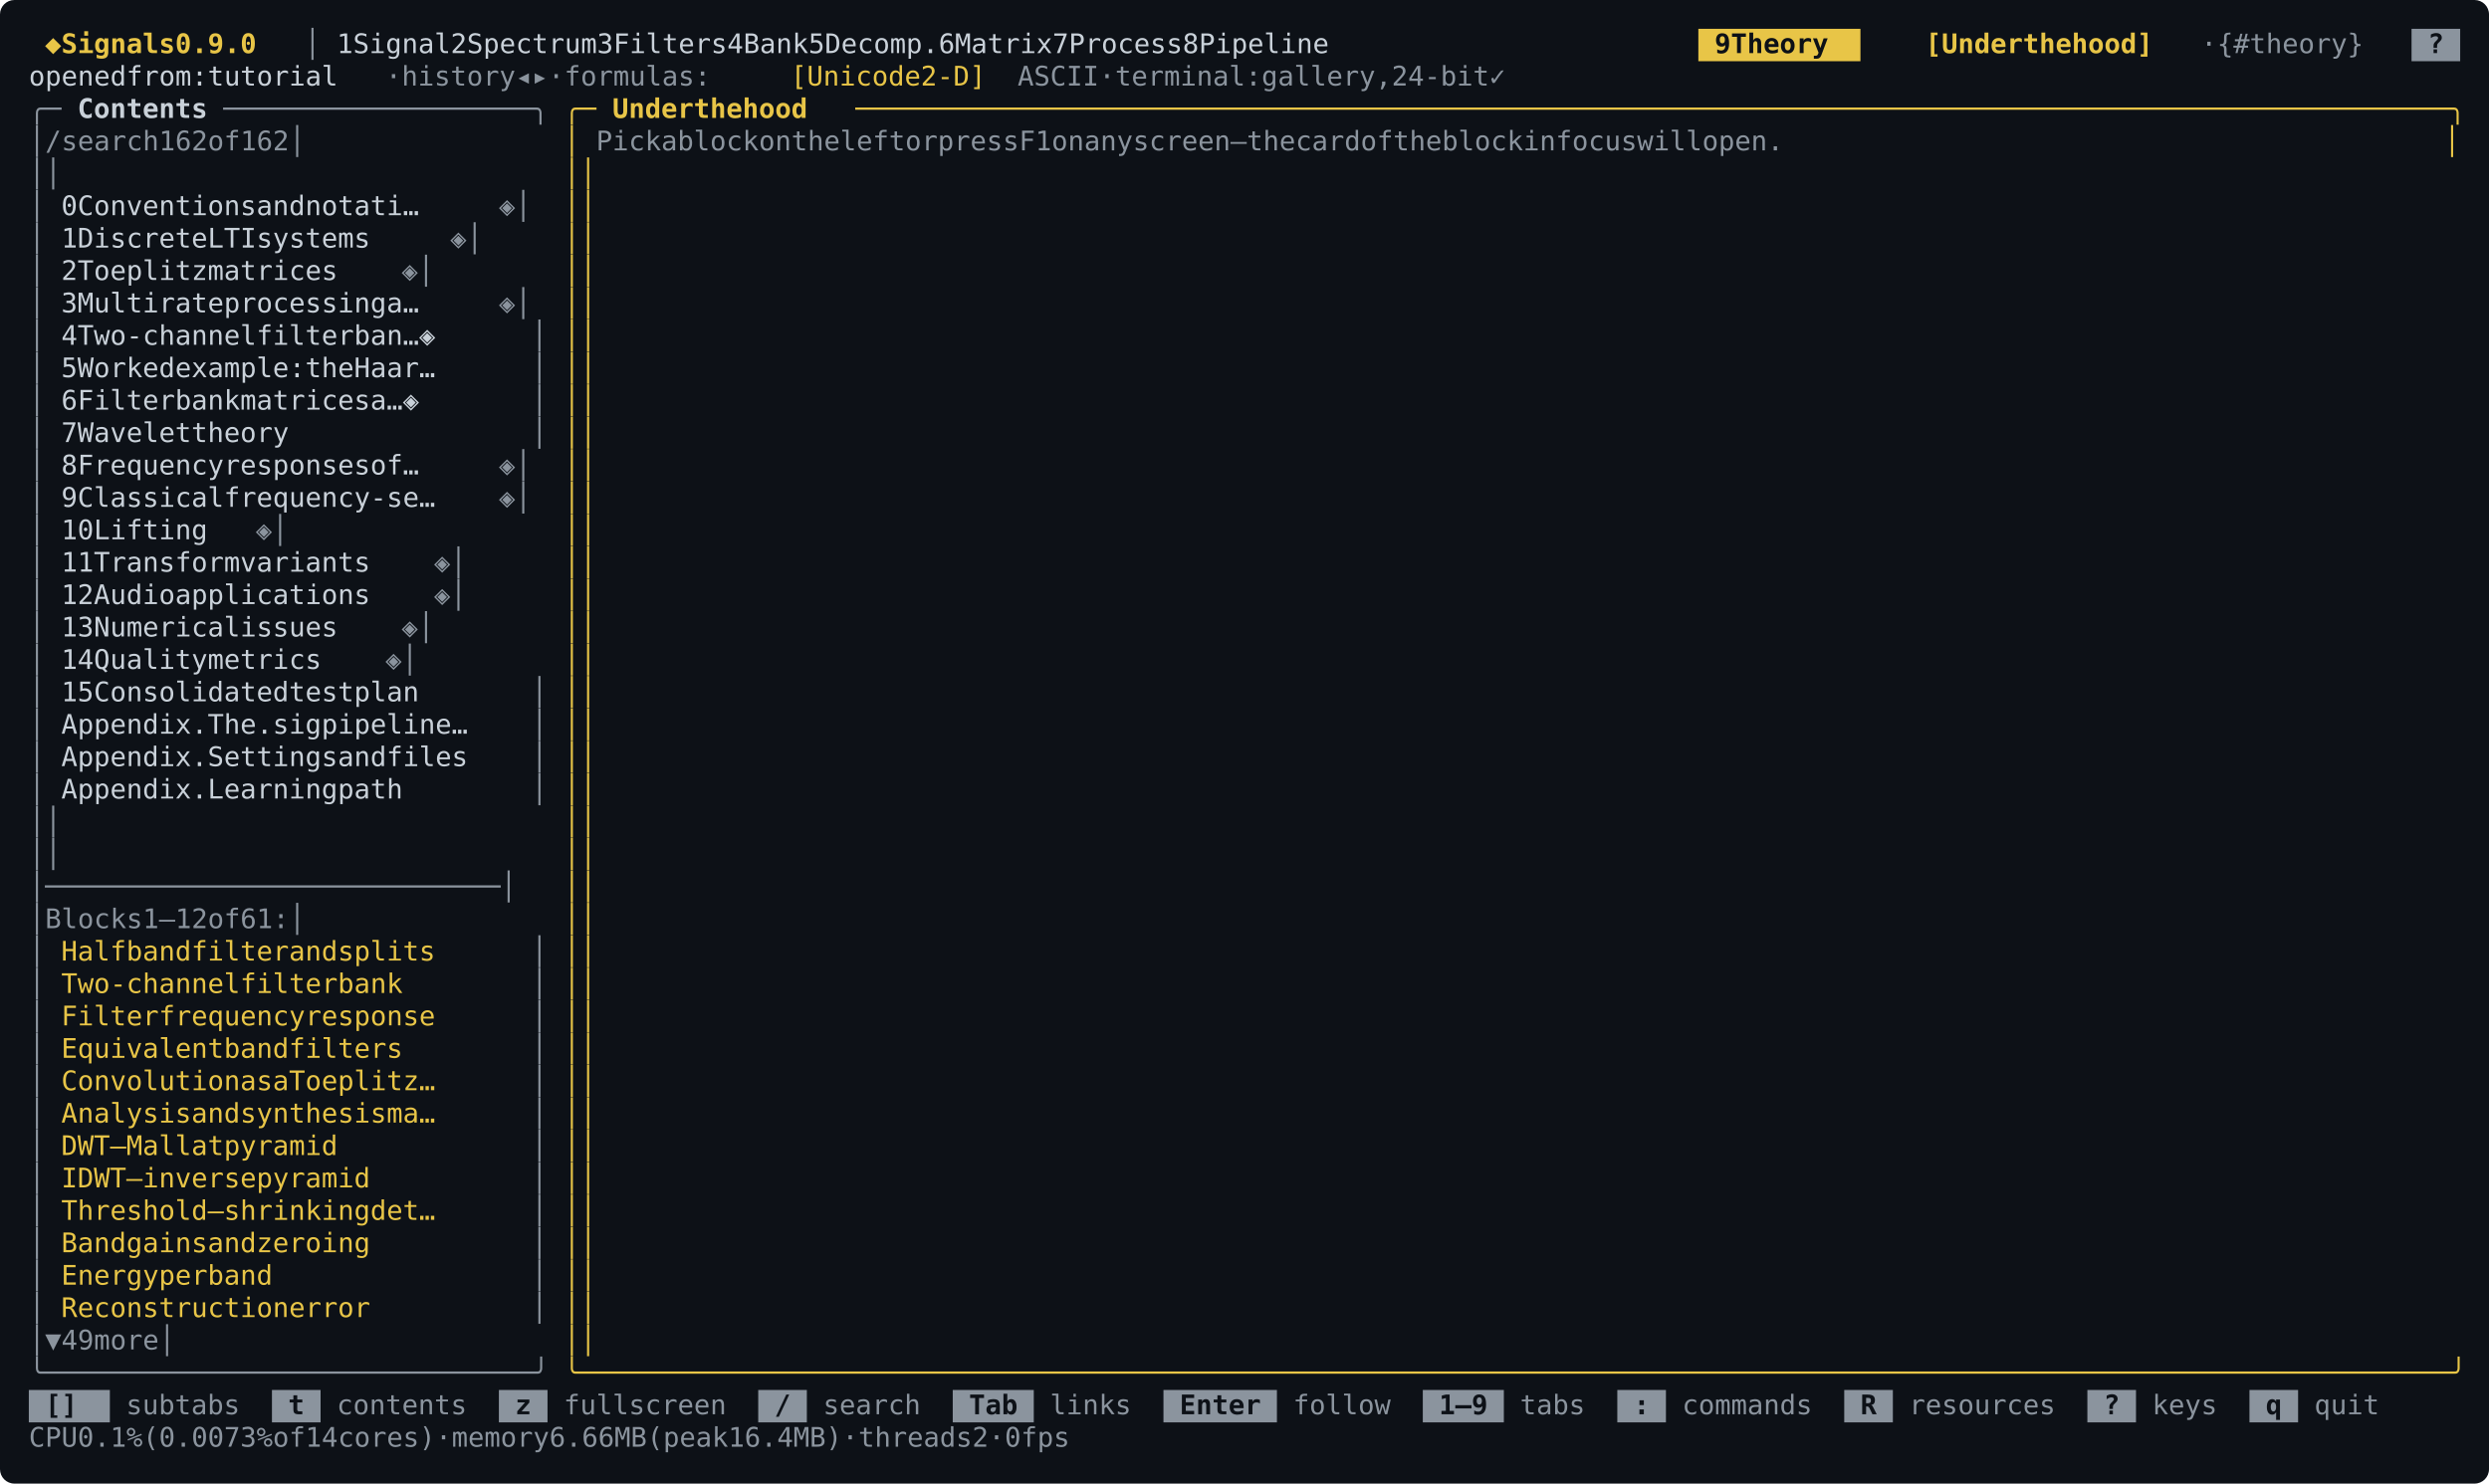
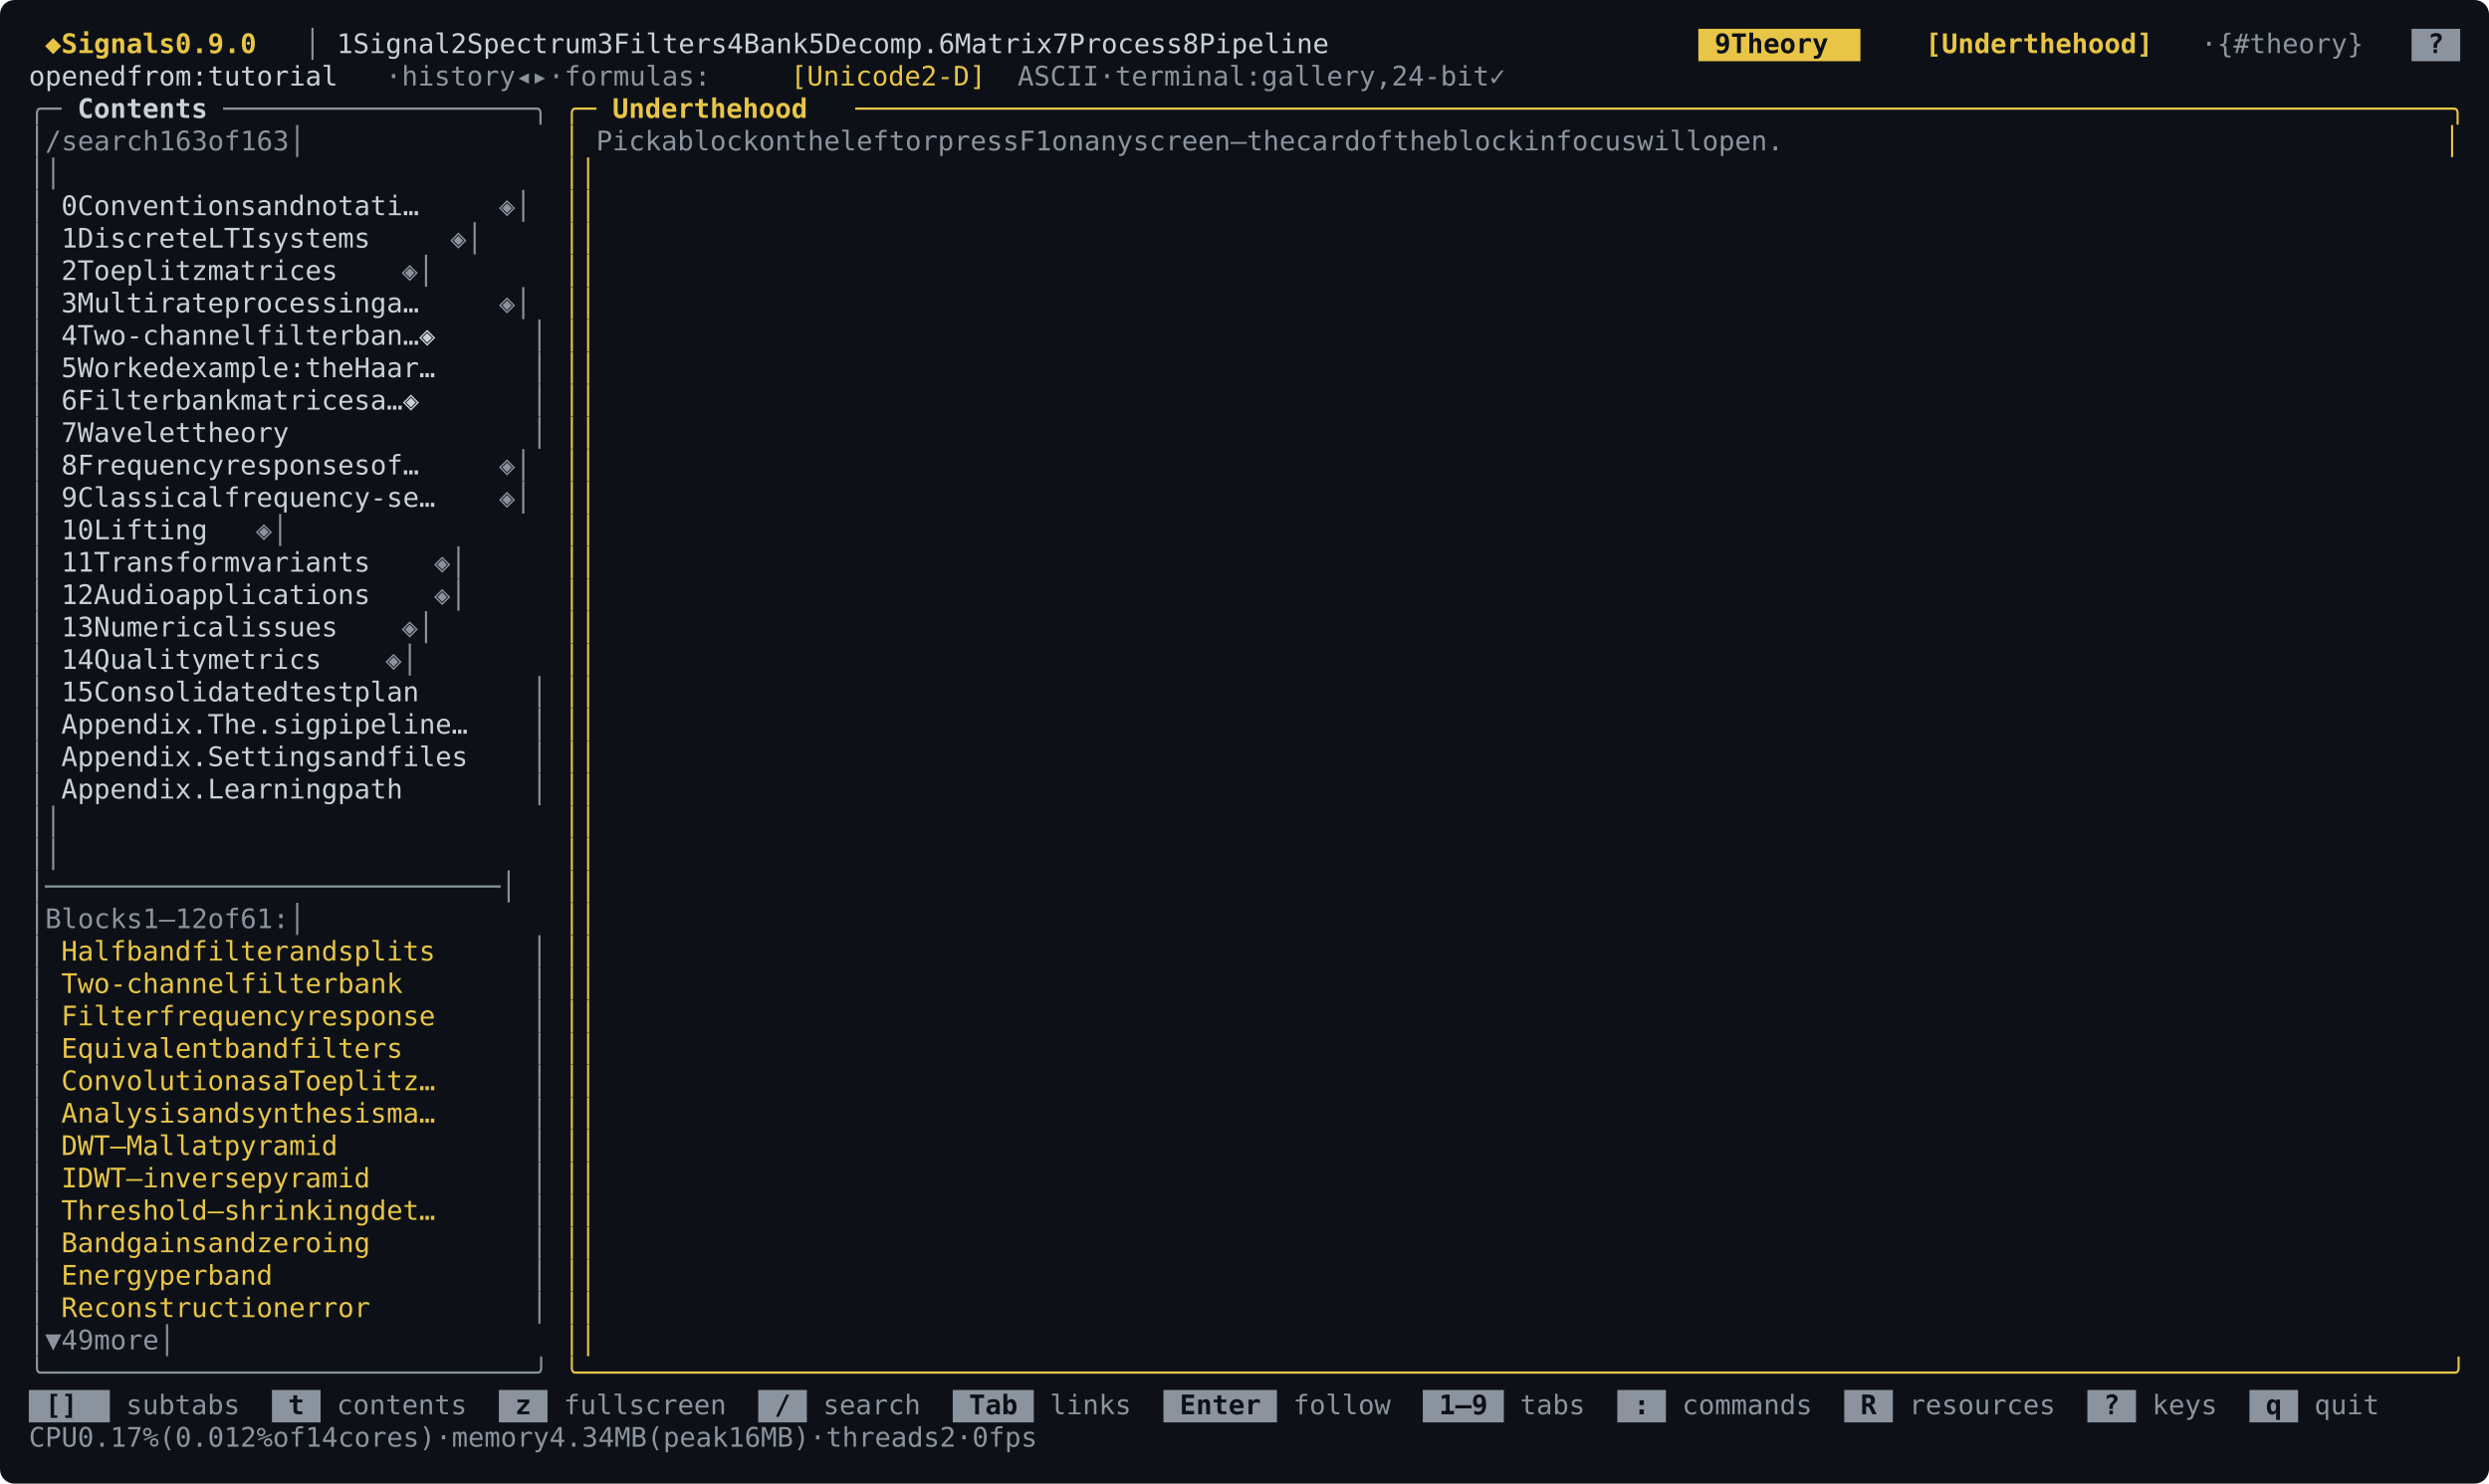
<svg xmlns="http://www.w3.org/2000/svg" width="1382" height="824" viewBox="0 0 1382 824" font-family="ui-monospace, SFMono-Regular, Menlo, Consolas, &quot;DejaVu Sans Mono&quot;, &quot;Liberation Mono&quot;, monospace" font-size="15">
  <rect width="1382" height="824" rx="8" fill="#0d1117" />
  <rect x="943" y="16" width="90" height="18" fill="#e8c547" />
  <rect x="1339" y="16" width="27" height="18" fill="#8b949e" />
  <text x="25 43 52 61 70 79 88 97 115 124 133 142 151" y="29.5" fill="#e8c547" font-weight="bold">◆Signals0.9.0</text>
  <text x="169" y="29.5" fill="#8b949e">│</text>
  <text x="187 205 214 223 232 241 250 277 295 304 313 322 331 340 349 358 385 403 412 421 430 439 448 457 484 502 511 520 529 556 574 583 592 601 610 619 628 655 673 682 691 700 709 718 745 763 772 781 790 799 808 817 844 862 871 880 889 898 907 916 925" y="29.5" fill="#c9d1d9">1Signal2Spectrum3Filters4Bank5Decomp.6Matrix7Process8Pipeline</text>
  <text x="952 970 979 988 997 1006 1015" y="29.5" fill="#0d1117" font-weight="bold">9Theory</text>
  <text x="1069 1078 1087 1096 1105 1114 1132 1141 1150 1168 1177 1186 1195 1204" y="29.5" fill="#e8c547" font-weight="bold">[Underthehood]</text>
  <text x="1222 1240 1249 1258 1267 1276 1285 1294 1303 1312" y="29.5" fill="#8b949e">·{#theory}</text>
  <text x="1348" y="29.5" fill="#0d1117" font-weight="bold">?</text>
  <text x="16 25 34 43 52 61 79 88 97 106 115 133 142 151 160 169 178 187 196" y="47.5" fill="#c9d1d9">openedfrom:tutorial</text>
  <text x="214 232 241 250 259 268 277 286 304 313 331 349 358 367 376 385 394 403 412 421" y="47.5" fill="#8b949e">·history◂▸·formulas:</text>
  <text x="439 448 457 466 475 484 493 502 520 529 538 547" y="47.5" fill="#e8c547">[Unicode2-D]</text>
  <text x="565 574 583 592 601 619 637 646 655 664 673 682 691 700 709 727 736 745 754 763 772 781 790 808 817 826 835 844 853 871" y="47.5" fill="#8b949e">ASCII·terminal:gallery,24-bit✓</text>
  <text x="16 25" y="65.5" fill="#8b949e">╭─</text>
  <text x="43 52 61 70 79 88 97 106" y="65.5" fill="#c9d1d9" font-weight="bold">Contents</text>
  <text x="124 133 142 151 160 169 178 187 196 205 214 223 232 241 250 259 268 277 286 295" y="65.5" fill="#8b949e">───────────────────╮</text>
  <text x="313 322" y="65.5" fill="#e8c547">╭─</text>
  <text x="340 349 358 367 376 394 403 412 430 439 448 457" y="65.5" fill="#e8c547" font-weight="bold">Underthehood</text>
  <text x="475 484 493 502 511 520 529 538 547 556 565 574 583 592 601 610 619 628 637 646 655 664 673 682 691 700 709 718 727 736 745 754 763 772 781 790 799 808 817 826 835 844 853 862 871 880 889 898 907 916 925 934 943 952 961 970 979 988 997 1006 1015 1024 1033 1042 1051 1060 1069 1078 1087 1096 1105 1114 1123 1132 1141 1150 1159 1168 1177 1186 1195 1204 1213 1222 1231 1240 1249 1258 1267 1276 1285 1294 1303 1312 1321 1330 1339 1348 1357" y="65.5" fill="#e8c547">──────────────────────────────────────────────────────────────────────────────────────────────────╮</text>
-   <text x="16 34 52 61 70 79 88 97 196 205 214 232 241 259 268 277 295" y="83.5" fill="#8b949e">│/search162of162│</text>
+   <text x="16 34 52 61 70 79 88 97 196 205 214 232 241 259 268 277 295" y="83.5" fill="#8b949e">│/search163of163│</text>
  <text x="313" y="83.5" fill="#e8c547">│</text>
  <text x="331 340 349 358 376 394 403 412 421 430 448 457 475 484 493 511 520 529 538 556 565 583 592 601 610 619 637 646 664 673 691 700 709 727 736 745 754 763 772 790 808 817 826 844 853 862 871 889 898 916 925 934 952 961 970 979 988 1006 1015 1033 1042 1051 1060 1069 1087 1096 1105 1114 1132 1141 1150 1159 1168" y="83.5" fill="#8b949e">PickablockontheleftorpressF1onanyscreen—thecardoftheblockinfocuswillopen.</text>
  <text x="1357" y="83.5" fill="#e8c547">│</text>
  <text x="16 295" y="101.5" fill="#8b949e">││</text>
  <text x="313 1357" y="101.5" fill="#e8c547">││</text>
  <text x="16" y="119.5" fill="#8b949e">│</text>
  <text x="34 61 70 79 88 97 106 115 124 133 142 151 169 178 187 205 214 223 232 241 250 259" y="119.5" fill="#c9d1d9">0Conventionsandnotati…</text>
  <text x="277 295" y="119.5" fill="#8b949e">◈│</text>
  <text x="313 1357" y="119.5" fill="#e8c547">││</text>
  <text x="16" y="137.5" fill="#8b949e">│</text>
  <text x="34 61 70 79 88 97 106 115 124 142 151 160 178 187 196 205 214 223 232" y="137.5" fill="#c9d1d9">1DiscreteLTIsystems</text>
  <text x="250 295" y="137.5" fill="#8b949e">◈│</text>
  <text x="313 1357" y="137.5" fill="#e8c547">││</text>
  <text x="16" y="155.5" fill="#8b949e">│</text>
  <text x="34 61 70 79 88 97 106 115 124 142 151 160 169 178 187 196 205" y="155.5" fill="#c9d1d9">2Toeplitzmatrices</text>
  <text x="223 295" y="155.5" fill="#8b949e">◈│</text>
  <text x="313 1357" y="155.5" fill="#e8c547">││</text>
  <text x="16" y="173.5" fill="#8b949e">│</text>
  <text x="34 61 70 79 88 97 106 115 124 133 151 160 169 178 187 196 205 214 223 232 250 259" y="173.5" fill="#c9d1d9">3Multirateprocessinga…</text>
  <text x="277 295" y="173.5" fill="#8b949e">◈│</text>
  <text x="313 1357" y="173.5" fill="#e8c547">││</text>
  <text x="16" y="191.5" fill="#8b949e">│</text>
  <text x="34 61 70 79 88 97 106 115 124 133 142 151 169 178 187 196 205 214 232 241 250 259 277" y="191.5" fill="#c9d1d9">4Two-channelfilterban…◈</text>
  <text x="295" y="191.5" fill="#8b949e">│</text>
  <text x="313 1357" y="191.5" fill="#e8c547">││</text>
  <text x="16" y="209.5" fill="#8b949e">│</text>
  <text x="34 61 70 79 88 97 106 124 133 142 151 160 169 178 187 205 214 223 241 250 259 268 277" y="209.5" fill="#c9d1d9">5Workedexample:theHaar…</text>
  <text x="295" y="209.5" fill="#8b949e">│</text>
  <text x="313 1357" y="209.5" fill="#e8c547">││</text>
  <text x="16" y="227.5" fill="#8b949e">│</text>
  <text x="34 61 70 79 88 97 106 124 133 142 151 169 178 187 196 205 214 223 232 250 259 277" y="227.5" fill="#c9d1d9">6Filterbankmatricesa…◈</text>
  <text x="295" y="227.5" fill="#8b949e">│</text>
  <text x="313 1357" y="227.5" fill="#e8c547">││</text>
  <text x="16" y="245.5" fill="#8b949e">│</text>
  <text x="34 61 70 79 88 97 106 115 133 142 151 160 169 178" y="245.5" fill="#c9d1d9">7Wavelettheory</text>
  <text x="295" y="245.5" fill="#8b949e">│</text>
  <text x="313 1357" y="245.5" fill="#e8c547">││</text>
  <text x="16" y="263.5" fill="#8b949e">│</text>
  <text x="34 61 70 79 88 97 106 115 124 133 151 160 169 178 187 196 205 214 223 241 250 259" y="263.5" fill="#c9d1d9">8Frequencyresponsesof…</text>
  <text x="277 295" y="263.5" fill="#8b949e">◈│</text>
  <text x="313 1357" y="263.5" fill="#e8c547">││</text>
  <text x="16" y="281.5" fill="#8b949e">│</text>
  <text x="34 61 70 79 88 97 106 115 124 133 151 160 169 178 187 196 205 214 223 232 241 250 259" y="281.5" fill="#c9d1d9">9Classicalfrequency-se…</text>
  <text x="277 295" y="281.5" fill="#8b949e">◈│</text>
  <text x="313 1357" y="281.5" fill="#e8c547">││</text>
  <text x="16" y="299.5" fill="#8b949e">│</text>
  <text x="34 43 70 79 88 97 106 115 124" y="299.5" fill="#c9d1d9">10Lifting</text>
  <text x="142 295" y="299.5" fill="#8b949e">◈│</text>
  <text x="313 1357" y="299.5" fill="#e8c547">││</text>
  <text x="16" y="317.5" fill="#8b949e">│</text>
  <text x="34 43 70 79 88 97 106 115 124 133 142 160 169 178 187 196 205 214 223" y="317.5" fill="#c9d1d9">11Transformvariants</text>
  <text x="241 295" y="317.5" fill="#8b949e">◈│</text>
  <text x="313 1357" y="317.5" fill="#e8c547">││</text>
  <text x="16" y="335.5" fill="#8b949e">│</text>
  <text x="34 43 70 79 88 97 106 124 133 142 151 160 169 178 187 196 205 214 223" y="335.5" fill="#c9d1d9">12Audioapplications</text>
  <text x="241 295" y="335.5" fill="#8b949e">◈│</text>
  <text x="313 1357" y="335.5" fill="#e8c547">││</text>
  <text x="16" y="353.5" fill="#8b949e">│</text>
  <text x="34 43 70 79 88 97 106 115 124 133 142 160 169 178 187 196 205" y="353.5" fill="#c9d1d9">13Numericalissues</text>
  <text x="223 295" y="353.5" fill="#8b949e">◈│</text>
  <text x="313 1357" y="353.5" fill="#e8c547">││</text>
  <text x="16" y="371.5" fill="#8b949e">│</text>
  <text x="34 43 70 79 88 97 106 115 124 142 151 160 169 178 187 196" y="371.5" fill="#c9d1d9">14Qualitymetrics</text>
  <text x="214 295" y="371.5" fill="#8b949e">◈│</text>
  <text x="313 1357" y="371.5" fill="#e8c547">││</text>
  <text x="16" y="389.5" fill="#8b949e">│</text>
  <text x="34 43 70 79 88 97 106 115 124 133 142 151 160 169 187 196 205 214 232 241 250 259" y="389.5" fill="#c9d1d9">15Consolidatedtestplan</text>
  <text x="295" y="389.5" fill="#8b949e">│</text>
  <text x="313 1357" y="389.5" fill="#e8c547">││</text>
  <text x="16" y="407.5" fill="#8b949e">│</text>
  <text x="34 43 52 61 70 79 88 97 106 124 133 142 160 169 178 187 205 214 223 232 241 250 259 268 277" y="407.5" fill="#c9d1d9">Appendix.The.sigpipeline…</text>
  <text x="295" y="407.5" fill="#8b949e">│</text>
  <text x="313 1357" y="407.5" fill="#e8c547">││</text>
  <text x="16" y="425.5" fill="#8b949e">│</text>
  <text x="34 43 52 61 70 79 88 97 106 124 133 142 151 160 169 178 187 205 214 223 241 250 259 268 277" y="425.5" fill="#c9d1d9">Appendix.Settingsandfiles</text>
  <text x="295" y="425.5" fill="#8b949e">│</text>
  <text x="313 1357" y="425.5" fill="#e8c547">││</text>
  <text x="16" y="443.5" fill="#8b949e">│</text>
  <text x="34 43 52 61 70 79 88 97 106 124 133 142 151 160 169 178 187 205 214 223 232" y="443.5" fill="#c9d1d9">Appendix.Learningpath</text>
  <text x="295" y="443.5" fill="#8b949e">│</text>
  <text x="313 1357" y="443.5" fill="#e8c547">││</text>
  <text x="16 295" y="461.5" fill="#8b949e">││</text>
  <text x="313 1357" y="461.5" fill="#e8c547">││</text>
  <text x="16 295" y="479.5" fill="#8b949e">││</text>
  <text x="313 1357" y="479.5" fill="#e8c547">││</text>
  <text x="16 34 43 52 61 70 79 88 97 106 115 124 133 142 151 160 169 178 187 196 205 214 223 232 241 250 259 268 277 295" y="497.5" fill="#8b949e">│────────────────────────────│</text>
  <text x="313 1357" y="497.5" fill="#e8c547">││</text>
  <text x="16 34 43 52 61 70 79 97 106 115 124 142 151 169 178 187 295" y="515.5" fill="#8b949e">│Blocks1–12of61:│</text>
  <text x="313 1357" y="515.5" fill="#e8c547">││</text>
  <text x="16" y="533.5" fill="#8b949e">│</text>
  <text x="34 43 52 61 70 79 88 97 115 124 133 142 151 160 178 187 196 214 223 232 241 250 259" y="533.5" fill="#e8c547">Halfbandfilterandsplits</text>
  <text x="295" y="533.5" fill="#8b949e">│</text>
  <text x="313 1357" y="533.5" fill="#e8c547">││</text>
  <text x="16" y="551.5" fill="#8b949e">│</text>
  <text x="34 43 52 61 70 79 88 97 106 115 124 142 151 160 169 178 187 205 214 223 232" y="551.5" fill="#e8c547">Two-channelfilterbank</text>
  <text x="295" y="551.5" fill="#8b949e">│</text>
  <text x="313 1357" y="551.5" fill="#e8c547">││</text>
  <text x="16" y="569.5" fill="#8b949e">│</text>
  <text x="34 43 52 61 70 79 97 106 115 124 133 142 151 160 169 187 196 205 214 223 232 241 250" y="569.5" fill="#e8c547">Filterfrequencyresponse</text>
  <text x="295" y="569.5" fill="#8b949e">│</text>
  <text x="313 1357" y="569.5" fill="#e8c547">││</text>
  <text x="16" y="587.5" fill="#8b949e">│</text>
  <text x="34 43 52 61 70 79 88 97 106 115 133 142 151 160 178 187 196 205 214 223 232" y="587.5" fill="#e8c547">Equivalentbandfilters</text>
  <text x="295" y="587.5" fill="#8b949e">│</text>
  <text x="313 1357" y="587.5" fill="#e8c547">││</text>
  <text x="16" y="605.5" fill="#8b949e">│</text>
  <text x="34 43 52 61 70 79 88 97 106 115 124 142 151 169 187 196 205 214 223 232 241 250 259" y="605.5" fill="#e8c547">ConvolutionasaToeplitz…</text>
  <text x="295" y="605.5" fill="#8b949e">│</text>
  <text x="313 1357" y="605.5" fill="#e8c547">││</text>
  <text x="16" y="623.5" fill="#8b949e">│</text>
  <text x="34 43 52 61 70 79 88 97 115 124 133 151 160 169 178 187 196 205 214 223 241 250 259" y="623.5" fill="#e8c547">Analysisandsynthesisma…</text>
  <text x="295" y="623.5" fill="#8b949e">│</text>
  <text x="313 1357" y="623.5" fill="#e8c547">││</text>
  <text x="16" y="641.5" fill="#8b949e">│</text>
  <text x="34 43 52 70 88 97 106 115 124 133 151 160 169 178 187 196 205" y="641.5" fill="#e8c547">DWT—Mallatpyramid</text>
  <text x="295" y="641.5" fill="#8b949e">│</text>
  <text x="313 1357" y="641.5" fill="#e8c547">││</text>
  <text x="16" y="659.5" fill="#8b949e">│</text>
  <text x="34 43 52 61 79 97 106 115 124 133 142 151 169 178 187 196 205 214 223" y="659.5" fill="#e8c547">IDWT—inversepyramid</text>
  <text x="295" y="659.5" fill="#8b949e">│</text>
  <text x="313 1357" y="659.5" fill="#e8c547">││</text>
  <text x="16" y="677.5" fill="#8b949e">│</text>
  <text x="34 43 52 61 70 79 88 97 106 124 142 151 160 169 178 187 196 205 214 232 241 250 259" y="677.5" fill="#e8c547">Threshold—shrinkingdet…</text>
  <text x="295" y="677.5" fill="#8b949e">│</text>
  <text x="313 1357" y="677.5" fill="#e8c547">││</text>
  <text x="16" y="695.5" fill="#8b949e">│</text>
  <text x="34 43 52 61 79 88 97 106 115 133 142 151 169 178 187 196 205 214 223" y="695.5" fill="#e8c547">Bandgainsandzeroing</text>
  <text x="295" y="695.5" fill="#8b949e">│</text>
  <text x="313 1357" y="695.5" fill="#e8c547">││</text>
  <text x="16" y="713.5" fill="#8b949e">│</text>
  <text x="34 43 52 61 70 79 97 106 115 133 142 151 160" y="713.5" fill="#e8c547">Energyperband</text>
  <text x="295" y="713.5" fill="#8b949e">│</text>
  <text x="313 1357" y="713.5" fill="#e8c547">││</text>
  <text x="16" y="731.5" fill="#8b949e">│</text>
  <text x="34 43 52 61 70 79 88 97 106 115 124 133 142 151 169 178 187 196 205" y="731.5" fill="#e8c547">Reconstructionerror</text>
  <text x="295" y="731.5" fill="#8b949e">│</text>
  <text x="313 1357" y="731.5" fill="#e8c547">││</text>
  <text x="16 34 52 61 79 88 97 106 295" y="749.5" fill="#8b949e">│▼49more│</text>
  <text x="313 1357" y="749.5" fill="#e8c547">││</text>
  <text x="16 25 34 43 52 61 70 79 88 97 106 115 124 133 142 151 160 169 178 187 196 205 214 223 232 241 250 259 268 277 286 295" y="767.5" fill="#8b949e">╰──────────────────────────────╯</text>
  <text x="313 322 331 340 349 358 367 376 385 394 403 412 421 430 439 448 457 466 475 484 493 502 511 520 529 538 547 556 565 574 583 592 601 610 619 628 637 646 655 664 673 682 691 700 709 718 727 736 745 754 763 772 781 790 799 808 817 826 835 844 853 862 871 880 889 898 907 916 925 934 943 952 961 970 979 988 997 1006 1015 1024 1033 1042 1051 1060 1069 1078 1087 1096 1105 1114 1123 1132 1141 1150 1159 1168 1177 1186 1195 1204 1213 1222 1231 1240 1249 1258 1267 1276 1285 1294 1303 1312 1321 1330 1339 1348 1357" y="767.5" fill="#e8c547">╰───────────────────────────────────────────────────────────────────────────────────────────────────────────────────╯</text>
  <rect x="16" y="772" width="45" height="18" fill="#8b949e" />
  <rect x="151" y="772" width="27" height="18" fill="#8b949e" />
  <rect x="277" y="772" width="27" height="18" fill="#8b949e" />
  <rect x="421" y="772" width="27" height="18" fill="#8b949e" />
  <rect x="529" y="772" width="45" height="18" fill="#8b949e" />
  <rect x="646" y="772" width="63" height="18" fill="#8b949e" />
  <rect x="790" y="772" width="45" height="18" fill="#8b949e" />
  <rect x="898" y="772" width="27" height="18" fill="#8b949e" />
  <rect x="1024" y="772" width="27" height="18" fill="#8b949e" />
  <rect x="1159" y="772" width="27" height="18" fill="#8b949e" />
  <rect x="1249" y="772" width="27" height="18" fill="#8b949e" />
  <text x="25 43" y="785.5" fill="#0d1117" font-weight="bold">[]</text>
  <text x="70 79 88 97 106 115 124" y="785.5" fill="#8b949e">subtabs</text>
  <text x="160" y="785.5" fill="#0d1117" font-weight="bold">t</text>
  <text x="187 196 205 214 223 232 241 250" y="785.5" fill="#8b949e">contents</text>
  <text x="286" y="785.5" fill="#0d1117" font-weight="bold">z</text>
  <text x="313 322 331 340 349 358 367 376 385 394" y="785.5" fill="#8b949e">fullscreen</text>
  <text x="430" y="785.5" fill="#0d1117" font-weight="bold">/</text>
  <text x="457 466 475 484 493 502" y="785.5" fill="#8b949e">search</text>
  <text x="538 547 556" y="785.5" fill="#0d1117" font-weight="bold">Tab</text>
  <text x="583 592 601 610 619" y="785.5" fill="#8b949e">links</text>
  <text x="655 664 673 682 691" y="785.5" fill="#0d1117" font-weight="bold">Enter</text>
  <text x="718 727 736 745 754 763" y="785.5" fill="#8b949e">follow</text>
  <text x="799 808 817" y="785.5" fill="#0d1117" font-weight="bold">1–9</text>
  <text x="844 853 862 871" y="785.5" fill="#8b949e">tabs</text>
  <text x="907" y="785.5" fill="#0d1117" font-weight="bold">:</text>
  <text x="934 943 952 961 970 979 988 997" y="785.5" fill="#8b949e">commands</text>
  <text x="1033" y="785.5" fill="#0d1117" font-weight="bold">R</text>
  <text x="1060 1069 1078 1087 1096 1105 1114 1123 1132" y="785.5" fill="#8b949e">resources</text>
  <text x="1168" y="785.5" fill="#0d1117" font-weight="bold">?</text>
  <text x="1195 1204 1213 1222" y="785.5" fill="#8b949e">keys</text>
  <text x="1258" y="785.5" fill="#0d1117" font-weight="bold">q</text>
  <text x="1285 1294 1303 1312" y="785.5" fill="#8b949e">quit</text>
-   <text x="16 25 34 52 61 70 88 106 115 124 133 142 151 160 178 196 205 223 232 250 259 268 277 286 295 313 331 340 349 358 367 376 394 403 412 421 439 448 466 475 484 493 502 520 529 538 547 565 574 583 601 619 628 637 646 655 664 673 691 709 727 745 754 763" y="803.5" fill="#8b949e">CPU0.1%(0.0073%of14cores)·memory6.66MB(peak16.4MB)·threads2·0fps</text>
+   <text x="16 25 34 52 61 70 79 97 115 124 133 142 151 160 178 196 205 223 232 250 259 268 277 286 295 313 331 340 349 358 367 376 394 403 412 421 439 448 466 475 484 493 502 520 529 547 556 565 583 601 610 619 628 637 646 655 673 691 709 727 736 745" y="803.5" fill="#8b949e">CPU0.17%(0.012%of14cores)·memory4.34MB(peak16MB)·threads2·0fps</text>
</svg>
